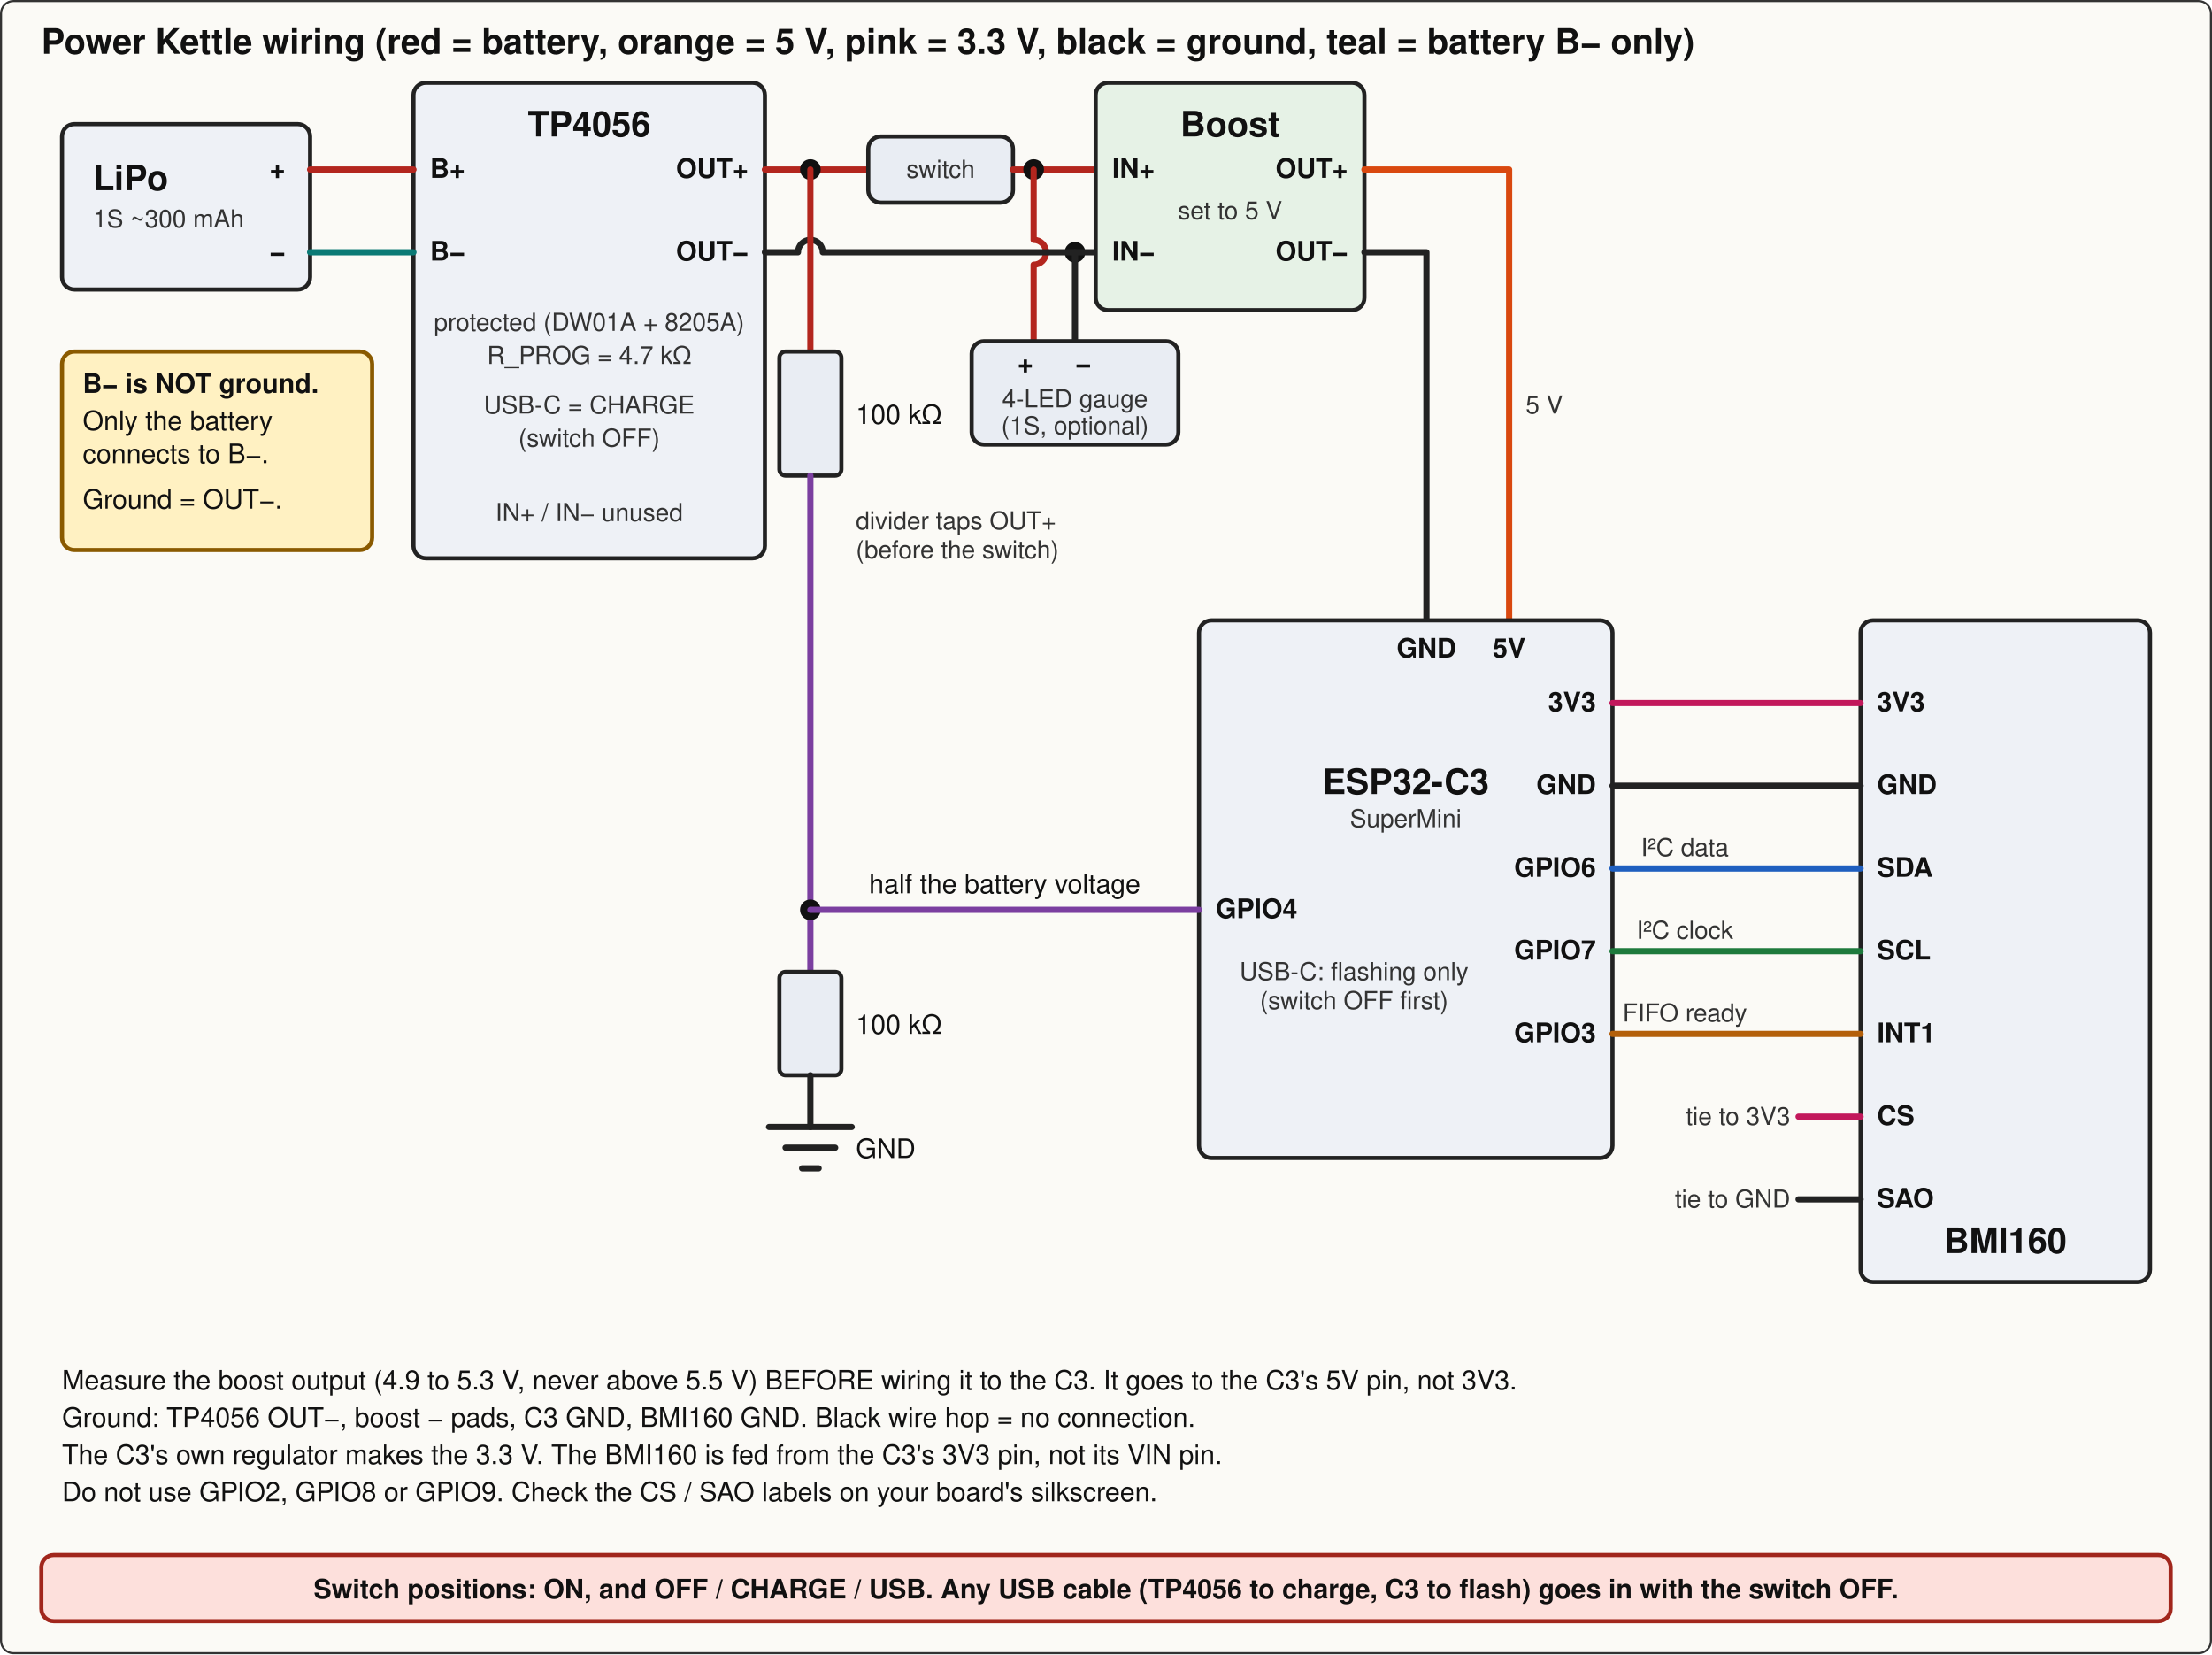
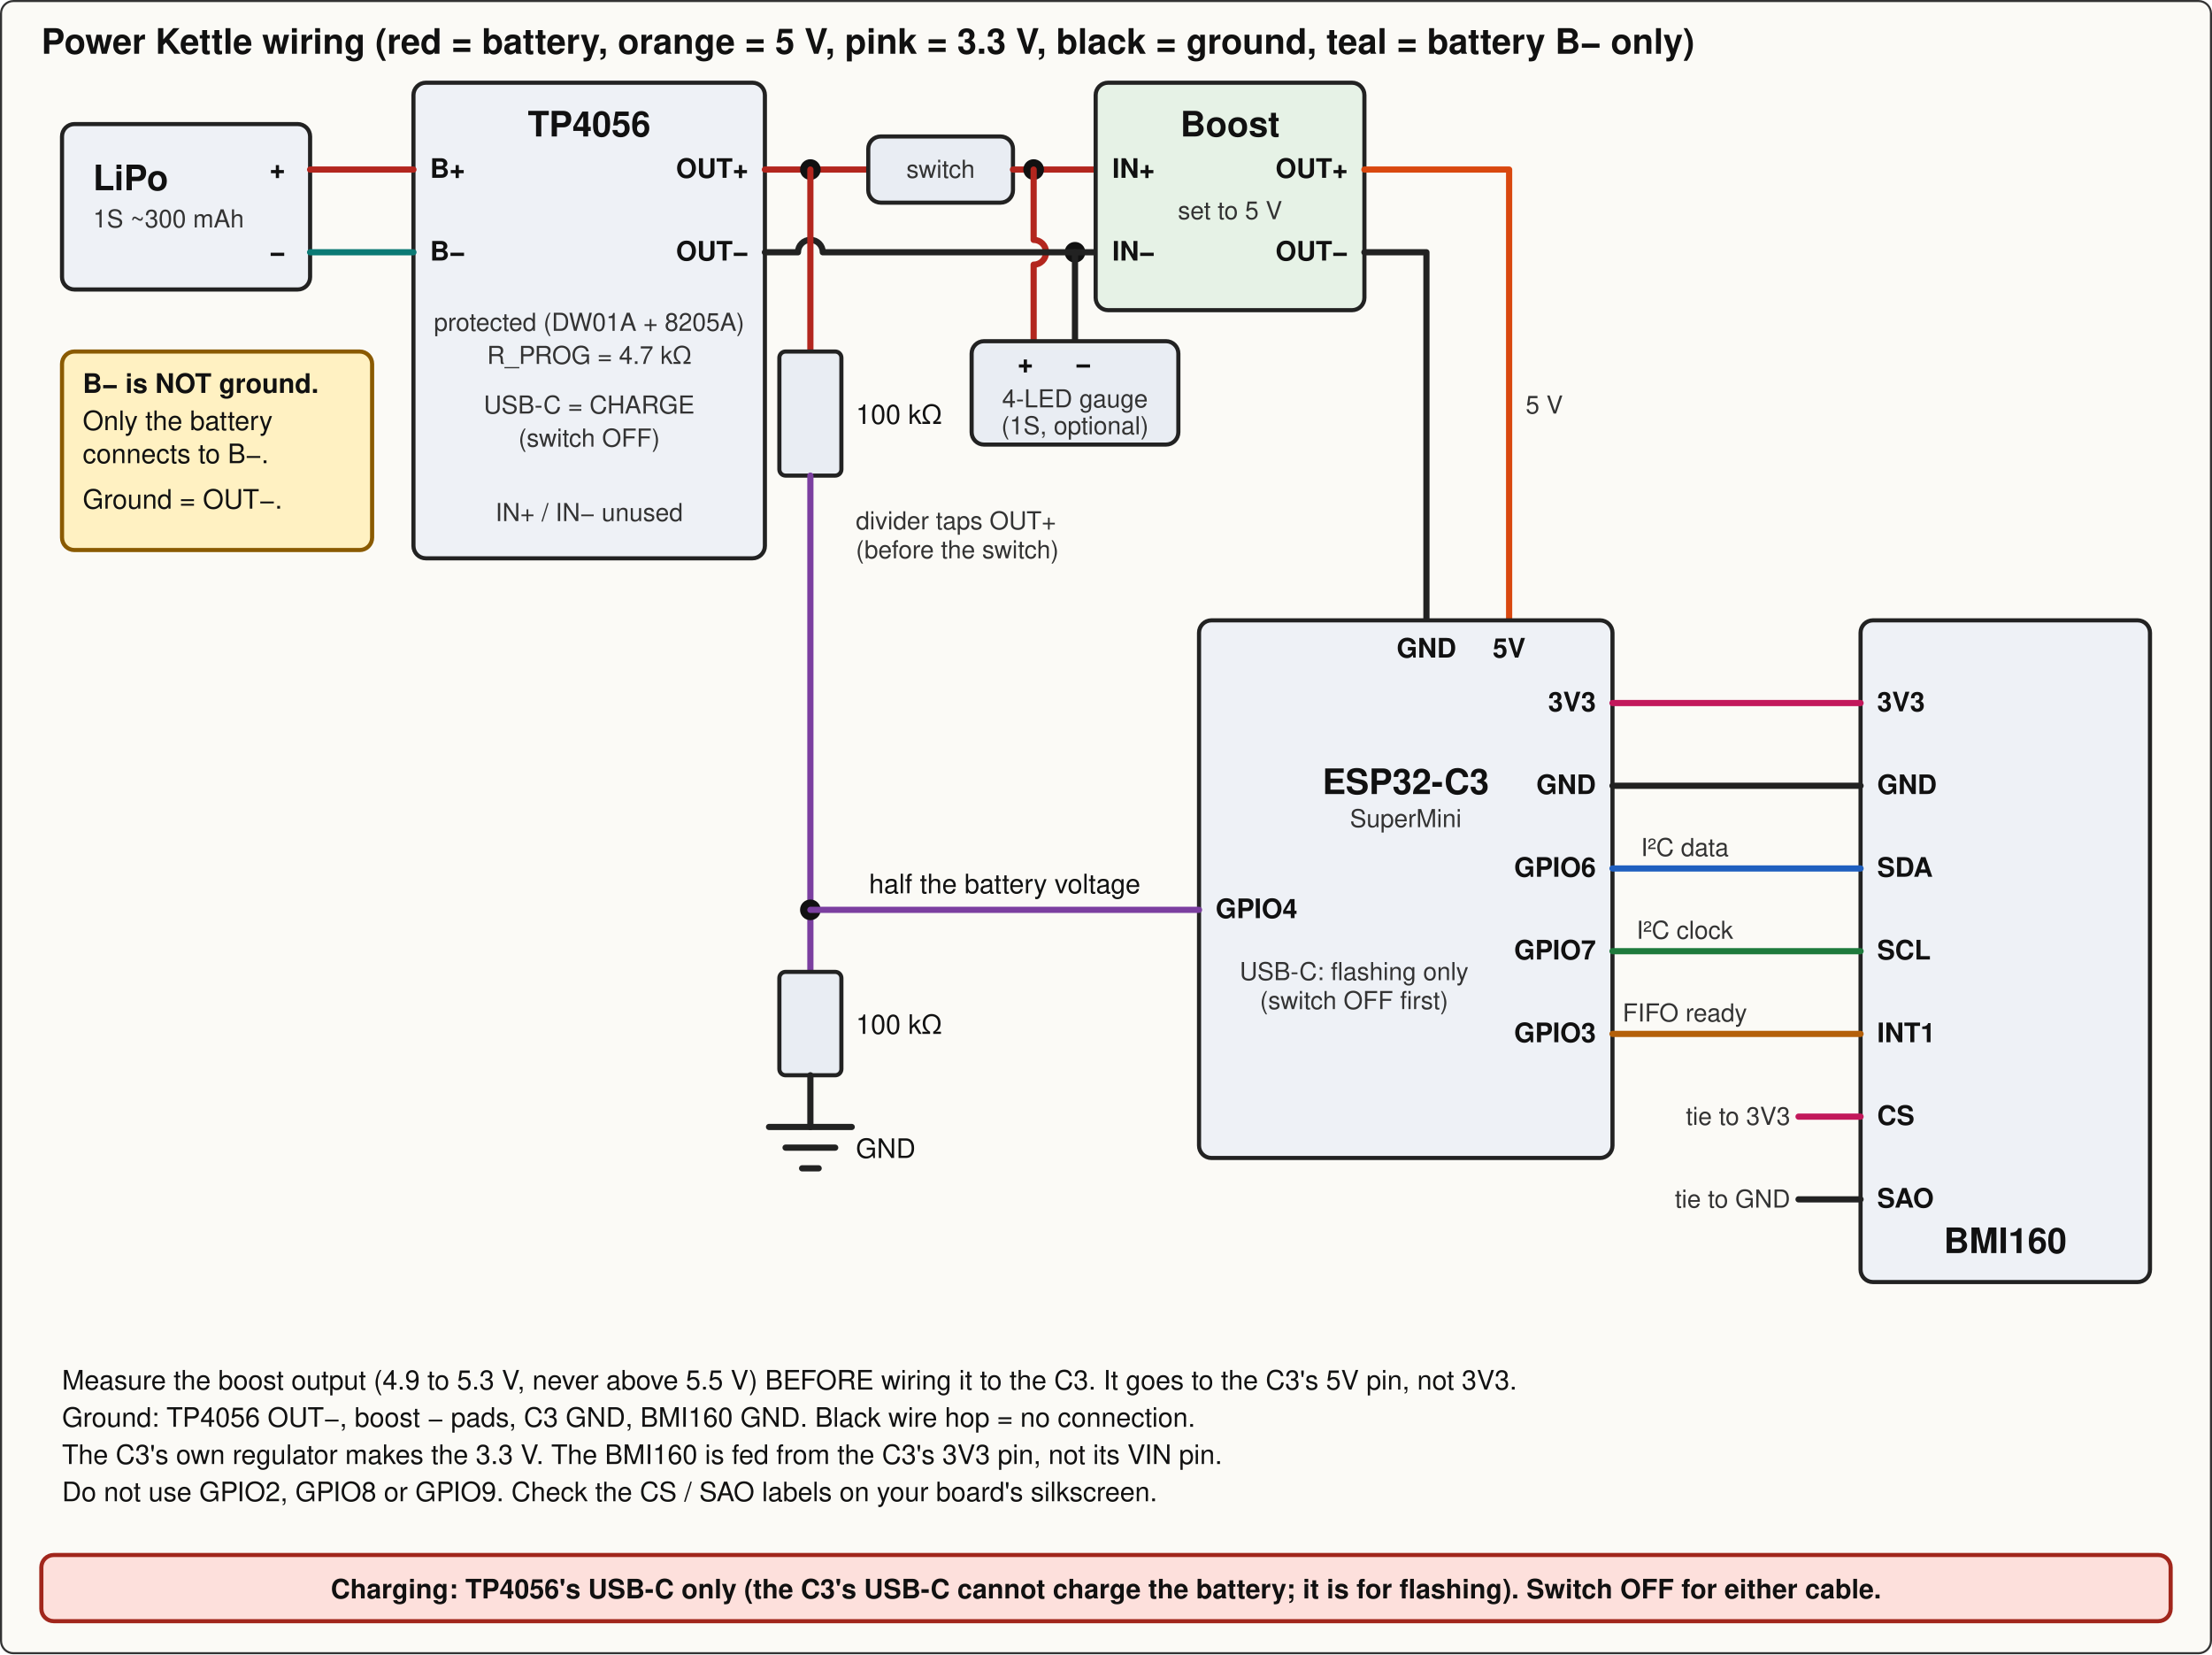
<svg xmlns="http://www.w3.org/2000/svg" viewBox="0 0 1070 800" width="1070" height="800" role="img" aria-labelledby="t d" font-family="Helvetica, Arial, sans-serif">
  <style>
    .bg { fill: #fbfaf6; stroke: #333; stroke-width: 1; }
    .box { fill: #eef1f6; stroke: #222; stroke-width: 2; }
    .reg { fill: #e6f2e6; stroke: #222; stroke-width: 2; }
    .part { fill: #e9edf3; stroke: #222; stroke-width: 2; }
    .warn { fill: #fff1c2; stroke: #8a5a00; stroke-width: 2; }
    .rule { fill: #fde0dc; stroke: #a1261c; stroke-width: 2; }
    .ttl { font-size: 17px; font-weight: bold; fill: #111; }
    .lbl { font-size: 13px; fill: #111; }
    .pin { font-size: 13px; fill: #111; font-weight: bold; }
    .sub { font-size: 12px; fill: #333; }
    .note { font-size: 13px; fill: #111; }
    .wt { font-size: 13px; fill: #111; font-weight: bold; }
    .w { fill: none; stroke-width: 3; stroke-linecap: round; stroke-linejoin: round; }
    .pos { stroke: #b3261e; }
    .v5 { stroke: #d9480f; }
    .v33 { stroke: #c2185b; }
    .gnd { stroke: #222; }
    .bm { stroke: #0b7a75; }
    .sda { stroke: #1f5fbf; }
    .scl { stroke: #1e7a3c; }
    .int { stroke: #b4600a; }
    .mid { stroke: #7b3fa0; }
    .dot { fill: #111; }
  </style>
  <rect class="bg" x="0.5" y="0.5" width="1069" height="799" rx="6" />
  <text class="ttl" x="20" y="26">Power Kettle wiring (red = battery, orange = 5 V, pink = 3.3 V, black = ground, teal = battery B− only)</text>
  <rect class="box" x="30" y="60" width="120" height="80" rx="6" />
  <text class="ttl" x="45" y="92">LiPo</text>
  <text class="sub" x="45" y="110">1S ~300 mAh</text>
  <text class="pin" x="138" y="86" text-anchor="end">+</text>
  <text class="pin" x="138" y="126" text-anchor="end">−</text>
  <rect class="box" x="200" y="40" width="170" height="230" rx="6" />
  <text class="ttl" x="285" y="66" text-anchor="middle">TP4056</text>
  <text class="sub" x="285" y="160" text-anchor="middle">protected (DW01A + 8205A)</text>
  <text class="sub" x="285" y="176" text-anchor="middle">R_PROG = 4.7 kΩ</text>
  <text class="sub" x="285" y="200" text-anchor="middle">USB-C = CHARGE</text>
  <text class="sub" x="285" y="216" text-anchor="middle">(switch OFF)</text>
  <text class="sub" x="285" y="252" text-anchor="middle">IN+ / IN− unused</text>
  <text class="pin" x="208" y="86">B+</text>
  <text class="pin" x="208" y="126">B−</text>
  <text class="pin" x="362" y="86" text-anchor="end">OUT+</text>
  <text class="pin" x="362" y="126" text-anchor="end">OUT−</text>
  <path class="w pos" d="M150 82 H200" />
  <path class="w bm" d="M150 122 H200" />
  <path class="w pos" d="M370 82 H420" />
  <rect class="part" x="420" y="66" width="70" height="32" rx="6" />
  <text class="sub" x="455" y="86" text-anchor="middle">switch</text>
  <path class="w pos" d="M490 82 H530" />
  <circle class="dot" cx="500" cy="82" r="5" />
  <path class="w pos" d="M500 82 V116 a6 6 0 0 1 0 12 V165" />
  <circle class="dot" cx="520" cy="122" r="5" />
  <path class="w gnd" d="M520 122 V165" />
  <rect class="part" x="470" y="165" width="100" height="50" rx="6" />
  <text class="pin" x="496" y="180" text-anchor="middle">+</text>
  <text class="pin" x="524" y="180" text-anchor="middle">−</text>
  <text class="sub" x="520" y="197" text-anchor="middle">4-LED gauge</text>
  <text class="sub" x="520" y="210" text-anchor="middle">(1S, optional)</text>
  <path class="w gnd" d="M370 122 H386 a6 6 0 0 1 12 0 H530" />
  <rect class="reg" x="530" y="40" width="130" height="110" rx="6" />
  <text class="ttl" x="595" y="66" text-anchor="middle">Boost</text>
  <text class="sub" x="595" y="106" text-anchor="middle">set to 5 V</text>
  <text class="pin" x="538" y="86">IN+</text>
  <text class="pin" x="538" y="126">IN−</text>
  <text class="pin" x="652" y="86" text-anchor="end">OUT+</text>
  <text class="pin" x="652" y="126" text-anchor="end">OUT−</text>
  <path class="w v5" d="M660 82 H730 V300" />
  <path class="w gnd" d="M660 122 H690 V300" />
  <text class="sub" x="738" y="200">5 V</text>
  <rect class="box" x="580" y="300" width="200" height="260" rx="6" />
  <text class="ttl" x="680" y="384" text-anchor="middle">ESP32-C3</text>
  <text class="sub" x="680" y="400" text-anchor="middle">SuperMini</text>
  <text class="sub" x="655" y="474" text-anchor="middle">USB-C: flashing only</text>
  <text class="sub" x="655" y="488" text-anchor="middle">(switch OFF first)</text>
  <text class="pin" x="588" y="444">GPIO4</text>
  <text class="pin" x="772" y="344" text-anchor="end">3V3</text>
  <text class="pin" x="772" y="384" text-anchor="end">GND</text>
  <text class="pin" x="772" y="424" text-anchor="end">GPIO6</text>
  <text class="pin" x="772" y="464" text-anchor="end">GPIO7</text>
  <text class="pin" x="772" y="504" text-anchor="end">GPIO3</text>
  <text class="pin" x="690" y="318" text-anchor="middle">GND</text>
  <text class="pin" x="730" y="318" text-anchor="middle">5V</text>
  <rect class="box" x="900" y="300" width="140" height="320" rx="6" />
  <text class="ttl" x="970" y="606" text-anchor="middle">BMI160</text>
  <text class="pin" x="908" y="344">3V3</text>
  <text class="pin" x="908" y="384">GND</text>
  <text class="pin" x="908" y="424">SDA</text>
  <text class="pin" x="908" y="464">SCL</text>
  <text class="pin" x="908" y="504">INT1</text>
  <text class="pin" x="908" y="544">CS</text>
  <text class="pin" x="908" y="584">SAO</text>
  <path class="w v33" d="M780 340 H900" />
  <path class="w gnd" d="M780 380 H900" />
  <path class="w sda" d="M780 420 H900" />
  <path class="w scl" d="M780 460 H900" />
  <path class="w int" d="M780 500 H900" />
  <text class="sub" x="815" y="414" text-anchor="middle">I²C data</text>
  <text class="sub" x="815" y="454" text-anchor="middle">I²C clock</text>
  <text class="sub" x="815" y="494" text-anchor="middle">FIFO ready</text>
  <path class="w v33" d="M900 540 H870" />
  <text class="sub" x="866" y="544" text-anchor="end">tie to 3V3</text>
  <path class="w gnd" d="M900 580 H870" />
  <text class="sub" x="866" y="584" text-anchor="end">tie to GND</text>
  <circle class="dot" cx="392" cy="82" r="5" />
  <path class="w pos" d="M392 82 V170" />
  <rect class="part" x="377" y="170" width="30" height="60" rx="3" />
  <text class="lbl" x="414" y="205">100 kΩ</text>
  <text class="sub" x="414" y="256">divider taps OUT+</text>
  <text class="sub" x="414" y="270">(before the switch)</text>
  <path class="w mid" d="M392 230 V470" />
  <circle class="dot" cx="392" cy="440" r="5" />
  <path class="w mid" d="M392 440 H580" />
  <text class="lbl" x="486" y="432" text-anchor="middle">half the battery voltage</text>
  <rect class="part" x="377" y="470" width="30" height="50" rx="3" />
  <text class="lbl" x="414" y="500">100 kΩ</text>
  <path class="w gnd" d="M392 520 V545" />
  <path class="w gnd" d="M372 545 H412" />
  <path class="w gnd" d="M380 555 H404" />
  <path class="w gnd" d="M388 565 H396" />
  <text class="lbl" x="414" y="560">GND</text>
  <rect class="warn" x="30" y="170" width="150" height="96" rx="6" />
  <text class="wt" x="40" y="190">B− is NOT ground.</text>
  <text class="note" x="40" y="208">Only the battery</text>
  <text class="note" x="40" y="224">connects to B−.</text>
  <text class="note" x="40" y="246">Ground = OUT−.</text>
  <text class="note" x="30" y="672">Measure the boost output (4.9 to 5.3 V, never above 5.5 V) BEFORE wiring it to the C3. It goes to the C3's 5V pin, not 3V3.</text>
  <text class="note" x="30" y="690">Ground: TP4056 OUT−, boost − pads, C3 GND, BMI160 GND. Black wire hop = no connection.</text>
  <text class="note" x="30" y="708">The C3's own regulator makes the 3.3 V. The BMI160 is fed from the C3's 3V3 pin, not its VIN pin.</text>
  <text class="note" x="30" y="726">Do not use GPIO2, GPIO8 or GPIO9. Check the CS / SAO labels on your board's silkscreen.</text>
  <rect class="rule" x="20" y="752" width="1030" height="32" rx="6" />
-   <text class="wt" x="535" y="773" text-anchor="middle">Switch positions: ON, and OFF / CHARGE / USB. Any USB cable (TP4056 to charge, C3 to flash) goes in with the switch OFF.</text>
+   <text class="wt" x="535" y="773" text-anchor="middle">Charging: TP4056's USB-C only (the C3's USB-C cannot charge the battery; it is for flashing). Switch OFF for either cable.</text>
</svg>
